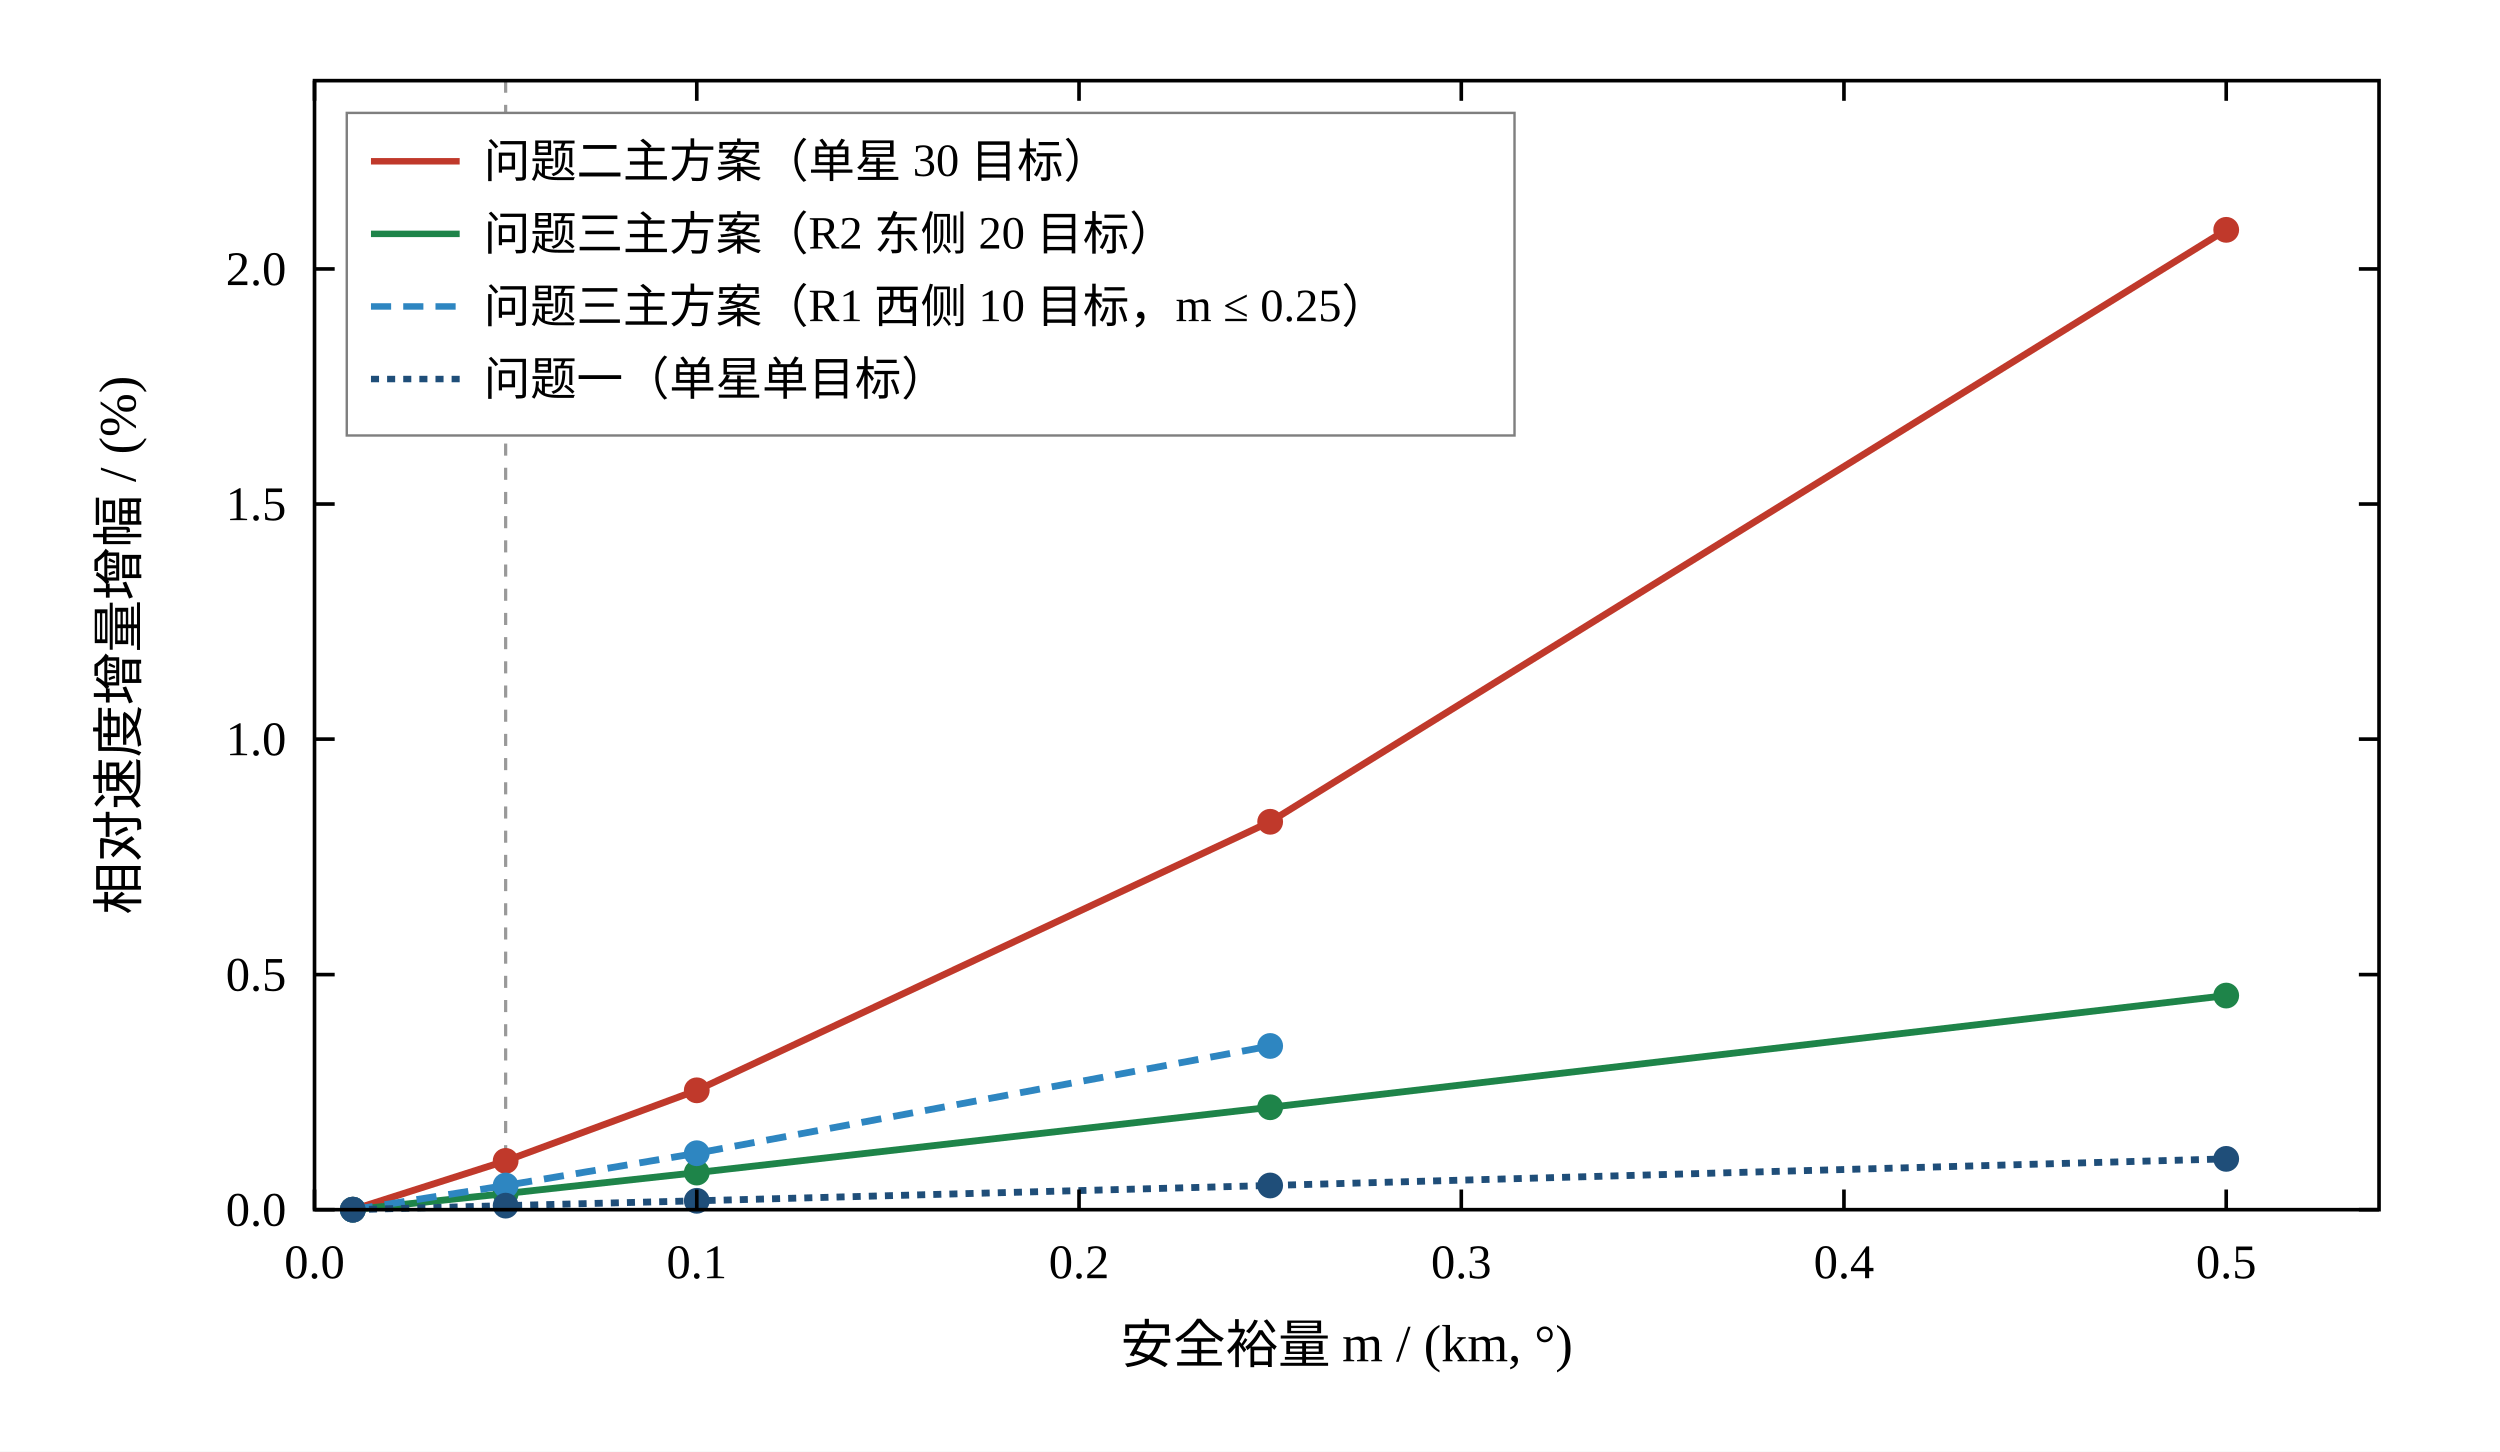
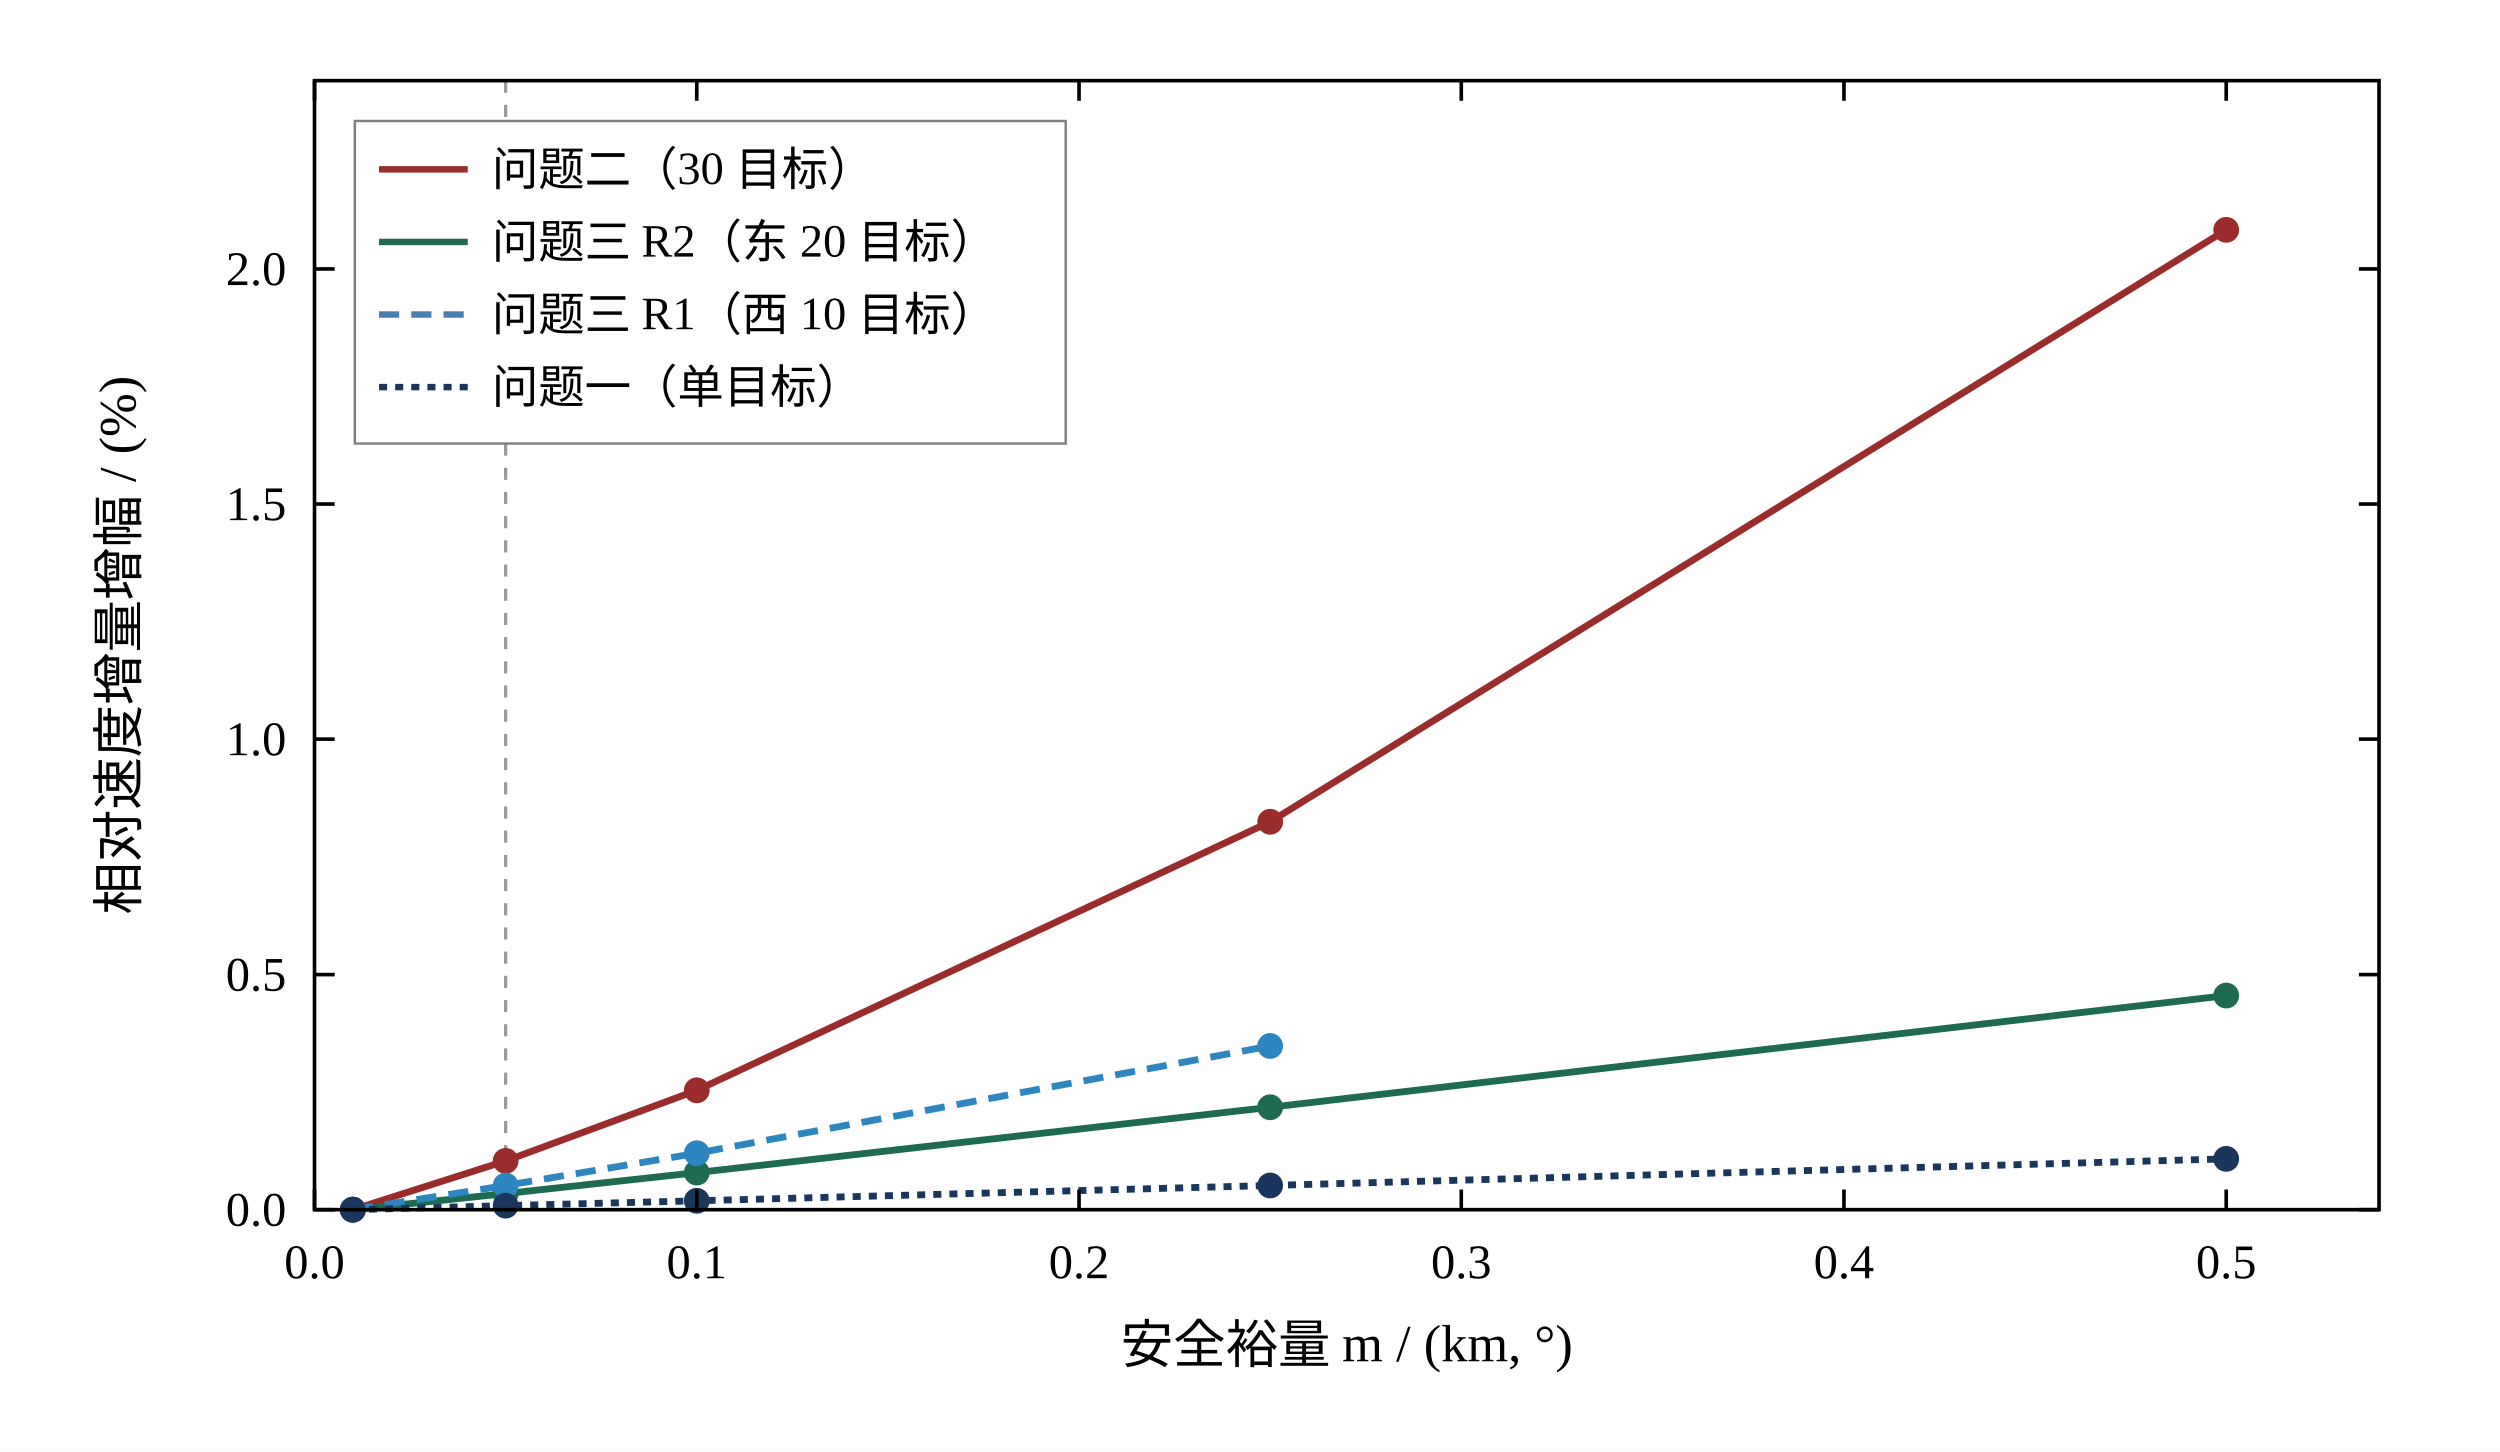
<svg xmlns="http://www.w3.org/2000/svg" width="620" height="360" viewBox="0 0 620 360">
  <rect x="0" y="0" width="620" height="360" fill="#FFFFFF" />
  <line x1="125.4" y1="20.0" x2="125.4" y2="300.0" stroke="#999999" stroke-width="0.8" stroke-dasharray="3,3" />
-   <polyline points="87.5,300.0 125.4,287.9 172.8,270.4 315.0,203.8 552.1,57.0" fill="none" stroke="#C0392B" stroke-width="1.7" />
-   <circle cx="87.5" cy="300.0" r="3.2" fill="#C0392B" stroke="none" />
-   <circle cx="125.4" cy="287.9" r="3.2" fill="#C0392B" stroke="none" />
-   <circle cx="172.8" cy="270.4" r="3.2" fill="#C0392B" stroke="none" />
-   <circle cx="315.0" cy="203.8" r="3.2" fill="#C0392B" stroke="none" />
-   <circle cx="552.1" cy="57.0" r="3.2" fill="#C0392B" stroke="none" />
-   <polyline points="87.5,300.0 125.4,296.0 172.8,290.8 315.0,274.6 552.1,246.9" fill="none" stroke="#1E8449" stroke-width="1.7" />
-   <circle cx="87.5" cy="300.0" r="3.2" fill="#1E8449" stroke="none" />
-   <circle cx="125.4" cy="296.0" r="3.2" fill="#1E8449" stroke="none" />
-   <circle cx="172.8" cy="290.8" r="3.2" fill="#1E8449" stroke="none" />
-   <circle cx="315.0" cy="274.6" r="3.2" fill="#1E8449" stroke="none" />
-   <circle cx="552.1" cy="246.9" r="3.2" fill="#1E8449" stroke="none" />
+   <polyline points="87.5,300.0 125.4,287.9 172.8,270.4 315.0,203.8 552.1,57.0" fill="none" stroke="#9B2C2C" stroke-width="1.7" />
+   <circle cx="87.5" cy="300.0" r="3.2" fill="#9B2C2C" stroke="none" />
+   <circle cx="125.4" cy="287.9" r="3.2" fill="#9B2C2C" stroke="none" />
+   <circle cx="172.8" cy="270.4" r="3.2" fill="#9B2C2C" stroke="none" />
+   <circle cx="315.0" cy="203.8" r="3.2" fill="#9B2C2C" stroke="none" />
+   <circle cx="552.1" cy="57.0" r="3.2" fill="#9B2C2C" stroke="none" />
+   <polyline points="87.5,300.0 125.4,296.0 172.8,290.8 315.0,274.6 552.1,246.9" fill="none" stroke="#1E6B52" stroke-width="1.7" />
+   <circle cx="87.5" cy="300.0" r="3.2" fill="#1E6B52" stroke="none" />
+   <circle cx="125.4" cy="296.0" r="3.2" fill="#1E6B52" stroke="none" />
+   <circle cx="172.8" cy="290.8" r="3.2" fill="#1E6B52" stroke="none" />
+   <circle cx="315.0" cy="274.6" r="3.2" fill="#1E6B52" stroke="none" />
+   <circle cx="552.1" cy="246.9" r="3.2" fill="#1E6B52" stroke="none" />
  <polyline points="87.5,300.0 125.4,294.0 172.8,286.0 315.0,259.4" fill="none" stroke="#2E86C1" stroke-width="1.7" stroke-dasharray="5,3" />
  <circle cx="87.5" cy="300.0" r="3.2" fill="#2E86C1" stroke="none" />
  <circle cx="125.4" cy="294.0" r="3.2" fill="#2E86C1" stroke="none" />
  <circle cx="172.8" cy="286.0" r="3.2" fill="#2E86C1" stroke="none" />
  <circle cx="315.0" cy="259.4" r="3.2" fill="#2E86C1" stroke="none" />
-   <polyline points="87.5,300.0 125.4,299.0 172.8,297.8 315.0,294.0 552.1,287.4" fill="none" stroke="#1F4E79" stroke-width="1.7" stroke-dasharray="2,2" />
-   <circle cx="87.5" cy="300.0" r="3.2" fill="#1F4E79" stroke="none" />
-   <circle cx="125.4" cy="299.0" r="3.2" fill="#1F4E79" stroke="none" />
-   <circle cx="172.8" cy="297.8" r="3.2" fill="#1F4E79" stroke="none" />
-   <circle cx="315.0" cy="294.0" r="3.2" fill="#1F4E79" stroke="none" />
-   <circle cx="552.1" cy="287.4" r="3.2" fill="#1F4E79" stroke="none" />
+   <polyline points="87.5,300.0 125.4,299.0 172.8,297.8 315.0,294.0 552.1,287.4" fill="none" stroke="#1A365D" stroke-width="1.7" stroke-dasharray="2,2" />
+   <circle cx="87.5" cy="300.0" r="3.2" fill="#1A365D" stroke="none" />
+   <circle cx="125.4" cy="299.0" r="3.2" fill="#1A365D" stroke="none" />
+   <circle cx="172.8" cy="297.8" r="3.2" fill="#1A365D" stroke="none" />
+   <circle cx="315.0" cy="294.0" r="3.2" fill="#1A365D" stroke="none" />
+   <circle cx="552.1" cy="287.4" r="3.2" fill="#1A365D" stroke="none" />
  <rect x="78" y="20" width="512" height="280" fill="none" stroke="#000000" stroke-width="0.9" />
  <line x1="78.0" y1="300.0" x2="83.0" y2="300.0" stroke="#000000" stroke-width="0.9" />
  <line x1="590.0" y1="300.0" x2="585.0" y2="300.0" stroke="#000000" stroke-width="0.9" />
  <text x="71.0" y="304.0" font-family="SimSun, Times New Roman" font-size="12" text-anchor="end" fill="#000000">0.0</text>
  <line x1="78.0" y1="241.7" x2="83.0" y2="241.7" stroke="#000000" stroke-width="0.9" />
  <line x1="590.0" y1="241.7" x2="585.0" y2="241.7" stroke="#000000" stroke-width="0.9" />
  <text x="71.0" y="245.7" font-family="SimSun, Times New Roman" font-size="12" text-anchor="end" fill="#000000">0.5</text>
  <line x1="78.0" y1="183.3" x2="83.0" y2="183.3" stroke="#000000" stroke-width="0.9" />
  <line x1="590.0" y1="183.3" x2="585.0" y2="183.3" stroke="#000000" stroke-width="0.9" />
  <text x="71.0" y="187.3" font-family="SimSun, Times New Roman" font-size="12" text-anchor="end" fill="#000000">1.0</text>
  <line x1="78.0" y1="125.0" x2="83.0" y2="125.0" stroke="#000000" stroke-width="0.9" />
  <line x1="590.0" y1="125.0" x2="585.0" y2="125.0" stroke="#000000" stroke-width="0.9" />
  <text x="71.0" y="129.0" font-family="SimSun, Times New Roman" font-size="12" text-anchor="end" fill="#000000">1.5</text>
  <line x1="78.0" y1="66.7" x2="83.0" y2="66.7" stroke="#000000" stroke-width="0.9" />
  <line x1="590.0" y1="66.7" x2="585.0" y2="66.7" stroke="#000000" stroke-width="0.9" />
  <text x="71.0" y="70.7" font-family="SimSun, Times New Roman" font-size="12" text-anchor="end" fill="#000000">2.0</text>
  <line x1="78.0" y1="300.0" x2="78.0" y2="295.0" stroke="#000000" stroke-width="0.9" />
  <line x1="78.0" y1="20.0" x2="78.0" y2="25.0" stroke="#000000" stroke-width="0.9" />
  <text x="78.0" y="317.0" font-family="SimSun, Times New Roman" font-size="12" text-anchor="middle" fill="#000000">0.0</text>
  <line x1="172.8" y1="300.0" x2="172.8" y2="295.0" stroke="#000000" stroke-width="0.9" />
  <line x1="172.8" y1="20.0" x2="172.8" y2="25.0" stroke="#000000" stroke-width="0.9" />
  <text x="172.8" y="317.0" font-family="SimSun, Times New Roman" font-size="12" text-anchor="middle" fill="#000000">0.1</text>
  <line x1="267.6" y1="300.0" x2="267.6" y2="295.0" stroke="#000000" stroke-width="0.9" />
  <line x1="267.6" y1="20.0" x2="267.6" y2="25.0" stroke="#000000" stroke-width="0.9" />
  <text x="267.6" y="317.0" font-family="SimSun, Times New Roman" font-size="12" text-anchor="middle" fill="#000000">0.2</text>
  <line x1="362.4" y1="300.0" x2="362.4" y2="295.0" stroke="#000000" stroke-width="0.9" />
  <line x1="362.4" y1="20.0" x2="362.4" y2="25.0" stroke="#000000" stroke-width="0.9" />
  <text x="362.4" y="317.0" font-family="SimSun, Times New Roman" font-size="12" text-anchor="middle" fill="#000000">0.3</text>
  <line x1="457.3" y1="300.0" x2="457.3" y2="295.0" stroke="#000000" stroke-width="0.9" />
  <line x1="457.3" y1="20.0" x2="457.3" y2="25.0" stroke="#000000" stroke-width="0.9" />
  <text x="457.3" y="317.0" font-family="SimSun, Times New Roman" font-size="12" text-anchor="middle" fill="#000000">0.4</text>
  <line x1="552.1" y1="300.0" x2="552.1" y2="295.0" stroke="#000000" stroke-width="0.9" />
  <line x1="552.1" y1="20.0" x2="552.1" y2="25.0" stroke="#000000" stroke-width="0.9" />
  <text x="552.1" y="317.0" font-family="SimSun, Times New Roman" font-size="12" text-anchor="middle" fill="#000000">0.5</text>
  <text x="334.0" y="338.0" font-family="SimSun, Times New Roman" font-size="13" text-anchor="middle" fill="#000000">安全裕量 m / (km, °)</text>
  <text x="34.0" y="160.0" font-family="SimSun, Times New Roman" font-size="13" text-anchor="middle" fill="#000000" transform="rotate(-90 34.0 160.0)">相对速度增量增幅 / (%)</text>
-   <rect x="86" y="28" width="289.6" height="80" fill="#FFFFFF" stroke="#7F7F7F" stroke-width="0.6" />
-   <line x1="92.0" y1="40.0" x2="114.0" y2="40.0" stroke="#C0392B" stroke-width="1.6" />
-   <text x="120.0" y="44.0" font-family="SimSun, Times New Roman" font-size="11.5" text-anchor="start" fill="#000000">问题二主方案（单星 30 目标）</text>
-   <line x1="92.0" y1="58.0" x2="114.0" y2="58.0" stroke="#1E8449" stroke-width="1.6" />
-   <text x="120.0" y="62.0" font-family="SimSun, Times New Roman" font-size="11.5" text-anchor="start" fill="#000000">问题三主方案（R2 东侧 20 目标）</text>
-   <line x1="92.0" y1="76.0" x2="114.0" y2="76.0" stroke="#2E86C1" stroke-width="1.6" stroke-dasharray="5,3" />
-   <text x="120.0" y="80.0" font-family="SimSun, Times New Roman" font-size="11.5" text-anchor="start" fill="#000000">问题三主方案（R1 西侧 10 目标，m ≤ 0.25）</text>
-   <line x1="92.0" y1="94.0" x2="114.0" y2="94.0" stroke="#1F4E79" stroke-width="1.6" stroke-dasharray="2,2" />
-   <text x="120.0" y="98.0" font-family="SimSun, Times New Roman" font-size="11.5" text-anchor="start" fill="#000000">问题一（单星单目标）</text>
+   <rect x="88" y="30" width="176.3" height="80" fill="#FFFFFF" stroke="#7F7F7F" stroke-width="0.6" />
+   <line x1="94.0" y1="42.0" x2="116.0" y2="42.0" stroke="#9B2C2C" stroke-width="1.6" />
+   <text x="122.0" y="46.0" font-family="SimSun, Times New Roman" font-size="11.5" text-anchor="start" fill="#000000">问题二（30 目标）</text>
+   <line x1="94.0" y1="60.0" x2="116.0" y2="60.0" stroke="#1E6B52" stroke-width="1.6" />
+   <text x="122.0" y="64.0" font-family="SimSun, Times New Roman" font-size="11.5" text-anchor="start" fill="#000000">问题三 R2（东 20 目标）</text>
+   <line x1="94.0" y1="78.0" x2="116.0" y2="78.0" stroke="#4A7EB0" stroke-width="1.6" stroke-dasharray="5,3" />
+   <text x="122.0" y="82.0" font-family="SimSun, Times New Roman" font-size="11.5" text-anchor="start" fill="#000000">问题三 R1（西 10 目标）</text>
+   <line x1="94.0" y1="96.0" x2="116.0" y2="96.0" stroke="#1A365D" stroke-width="1.6" stroke-dasharray="2,2" />
+   <text x="122.0" y="100.0" font-family="SimSun, Times New Roman" font-size="11.5" text-anchor="start" fill="#000000">问题一（单目标）</text>
</svg>
